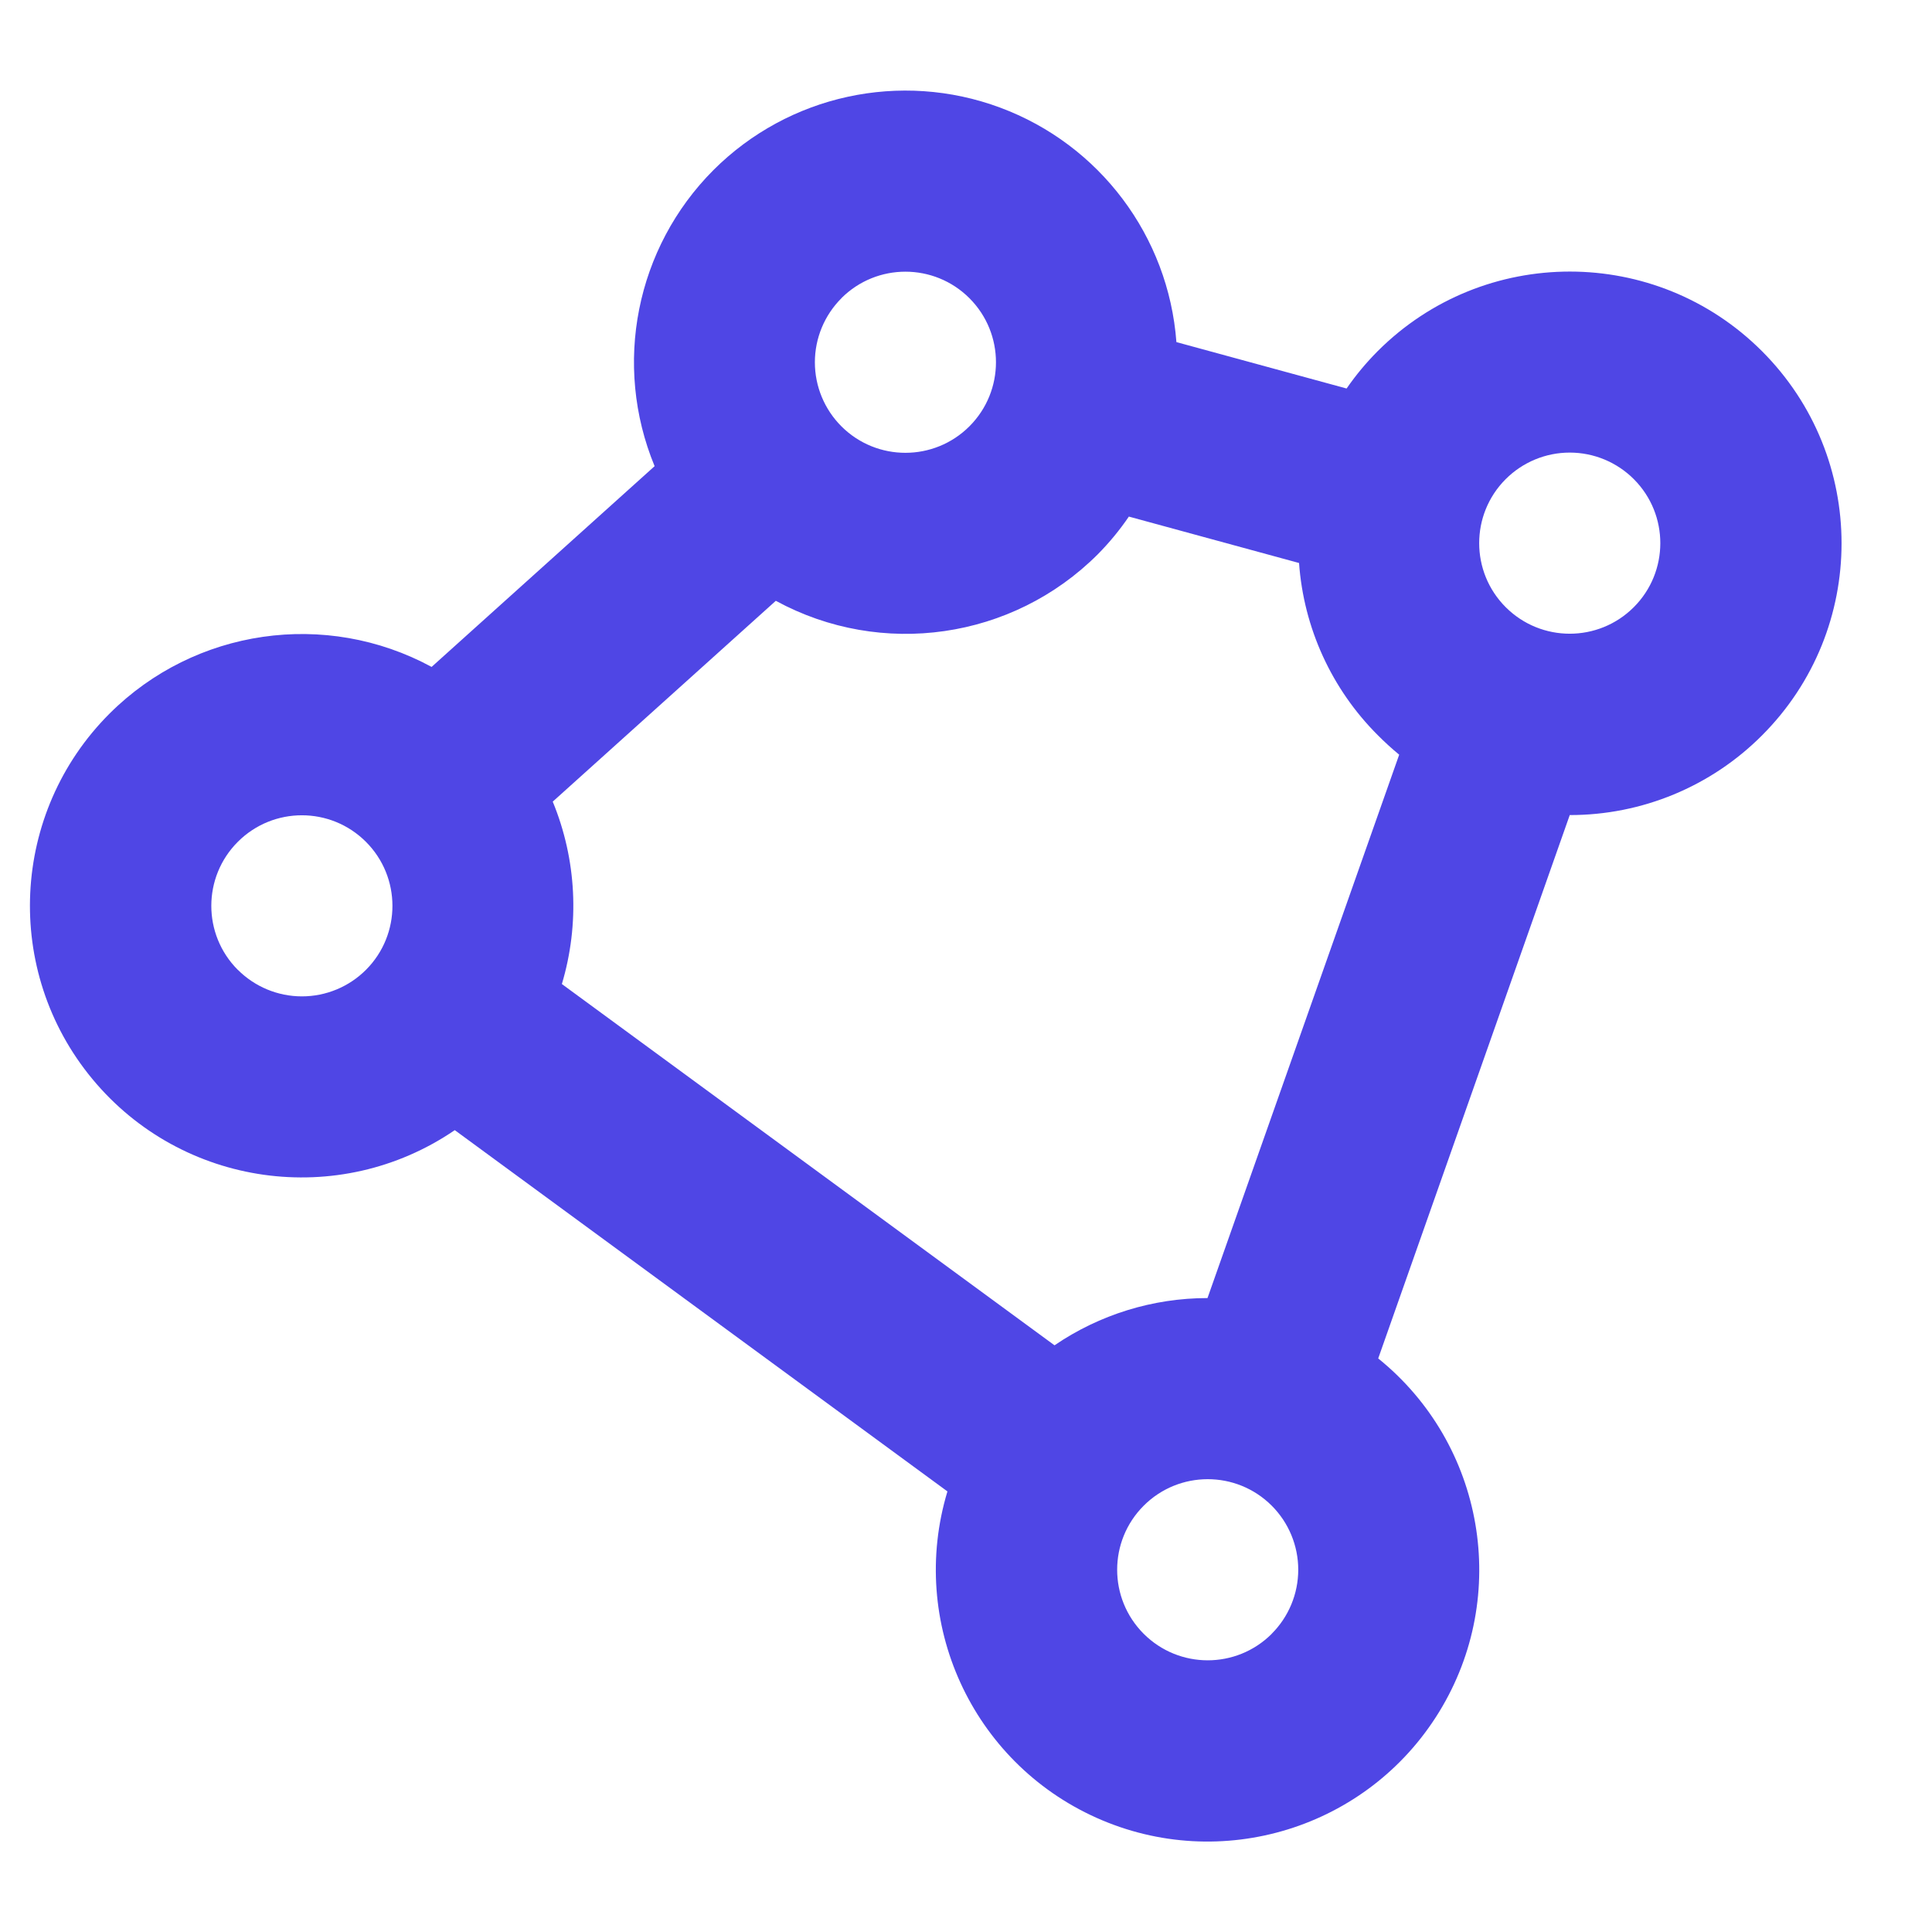
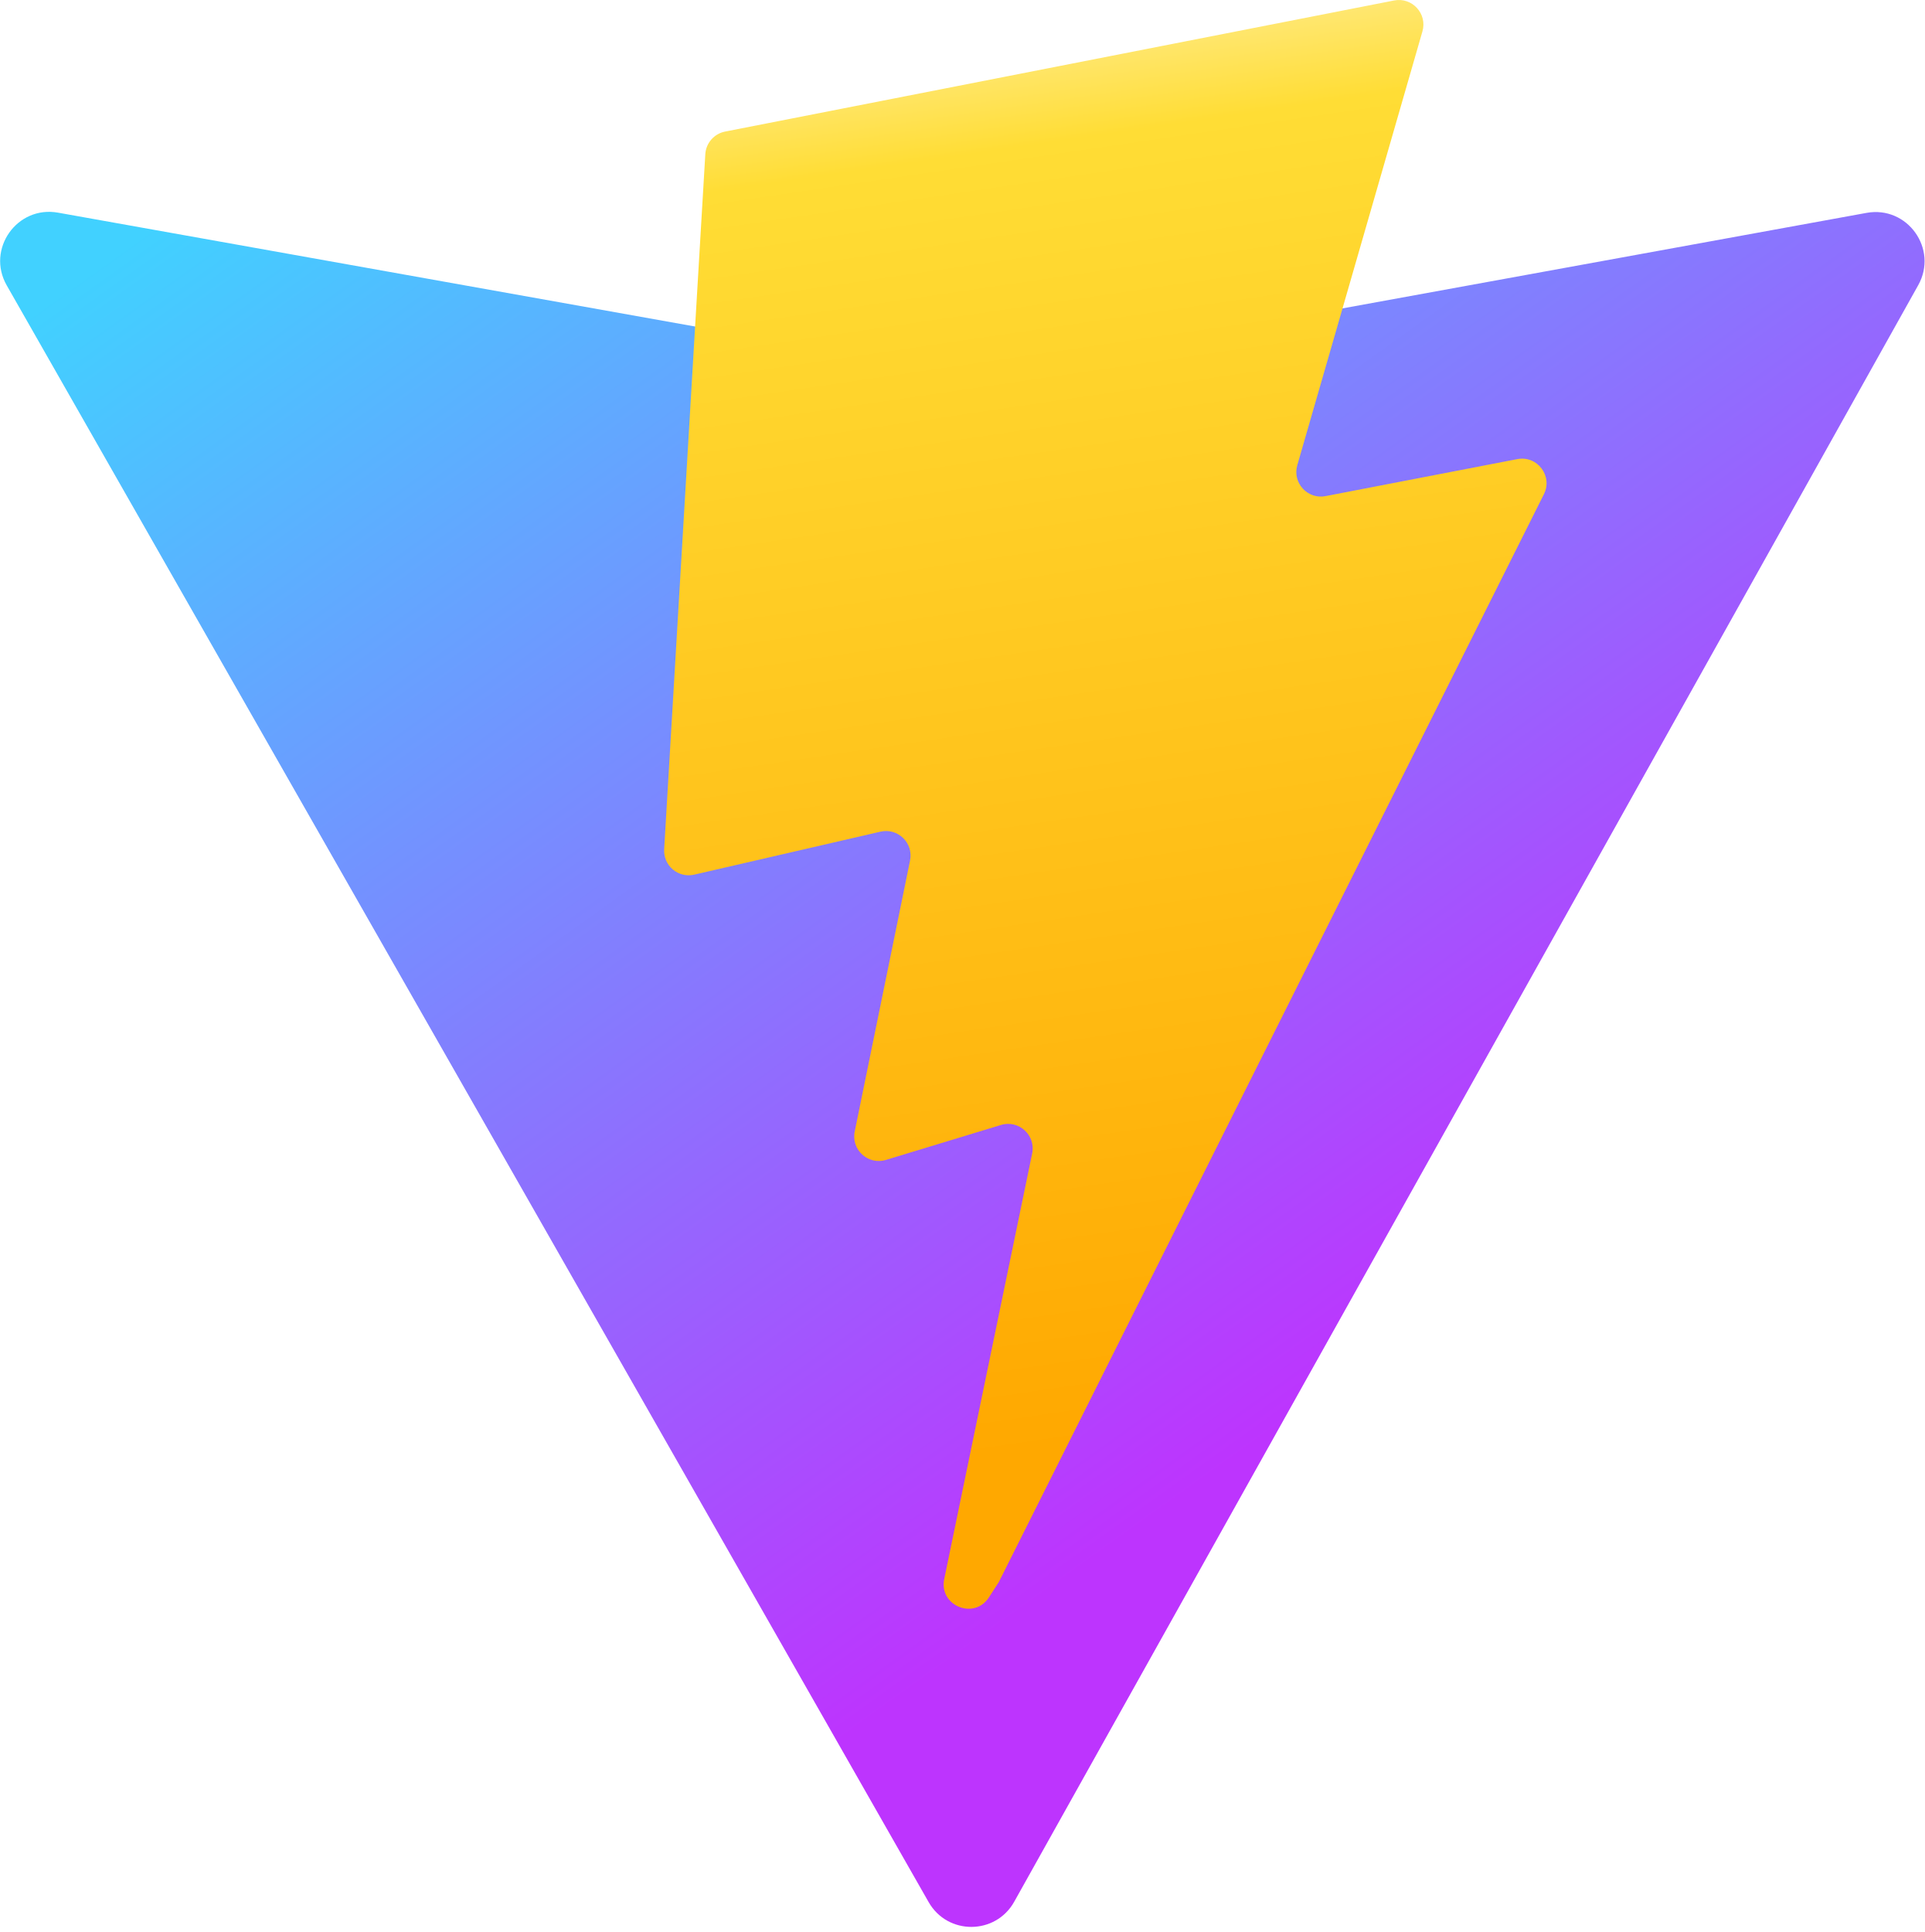
- <svg xmlns="http://www.w3.org/2000/svg" width="128" height="128" viewBox="0 0 256 256">
-   <path fill="#4f46e5" d="M233.47 97.45a36 36 0 0 0-50.92-50.92a36 36 0 0 0-4.12 4.95l-22.55-6.15a36 36 0 0 0-61.34-22.8a36.05 36.05 0 0 0-7.8 39.24l-29.55 26.6a36.08 36.08 0 0 0-42.66 6.17a36 36 0 0 0 45.73 55.21l65.28 47.87A36 36 0 1 0 182.62 180L208 108a35.9 35.9 0 0 0 25.47-10.55m-93.74 80.81l-65.28-47.87a36.2 36.2 0 0 0-1.21-24.17l29.56-26.61a36 36 0 0 0 42.66-6.16a35.5 35.5 0 0 0 4.12-5l22.55 6.15a35.86 35.86 0 0 0 10.42 22.8a38 38 0 0 0 2.85 2.6L160 172a36 36 0 0 0-20.27 6.26M216.5 63.5a12 12 0 1 1-17 0a12 12 0 0 1 17 0m-105-24a12 12 0 1 1 0 17a12 12 0 0 1 .01-17Zm-80 89a12 12 0 1 1 17 0a12 12 0 0 1-17-.01Zm137 88a12 12 0 1 1 0-17a12 12 0 0 1-.01 17Z" />
+ <svg xmlns="http://www.w3.org/2000/svg" aria-hidden="true" role="img" class="iconify iconify--logos" width="31.88" height="32" preserveAspectRatio="xMidYMid meet" viewBox="0 0 256 257">
+   <defs>
+     <linearGradient id="IconifyId1813088fe1fbc01fb466" x1="-.828%" x2="57.636%" y1="7.652%" y2="78.411%">
+       <stop offset="0%" stop-color="#41D1FF" />
+       <stop offset="100%" stop-color="#BD34FE" />
+     </linearGradient>
+     <linearGradient id="IconifyId1813088fe1fbc01fb467" x1="43.376%" x2="50.316%" y1="2.242%" y2="89.03%">
+       <stop offset="0%" stop-color="#FFEA83" />
+       <stop offset="8.333%" stop-color="#FFDD35" />
+       <stop offset="100%" stop-color="#FFA800" />
+     </linearGradient>
+   </defs>
+   <path fill="url(#IconifyId1813088fe1fbc01fb466)" d="M255.153 37.938L134.897 252.976c-2.483 4.44-8.862 4.466-11.382.048L.875 37.958c-2.746-4.814 1.371-10.646 6.827-9.67l120.385 21.517a6.537 6.537 0 0 0 2.322-.004l117.867-21.483c5.438-.991 9.574 4.796 6.877 9.62Z" />
+   <path fill="url(#IconifyId1813088fe1fbc01fb467)" d="M185.432.063L96.44 17.501a3.268 3.268 0 0 0-2.634 3.014l-5.474 92.456a3.268 3.268 0 0 0 3.997 3.378l24.777-5.718c2.318-.535 4.413 1.507 3.936 3.838l-7.361 36.047c-.495 2.426 1.782 4.5 4.151 3.78l15.304-4.649c2.372-.72 4.652 1.36 4.15 3.788l-11.698 56.621c-.732 3.542 3.979 5.473 5.943 2.437l1.313-2.028l72.516-144.72c1.215-2.423-.88-5.186-3.54-4.672l-25.505 4.922c-2.396.462-4.435-1.77-3.759-4.114l16.646-57.705c.677-2.35-1.37-4.583-3.769-4.113Z" />
</svg>
